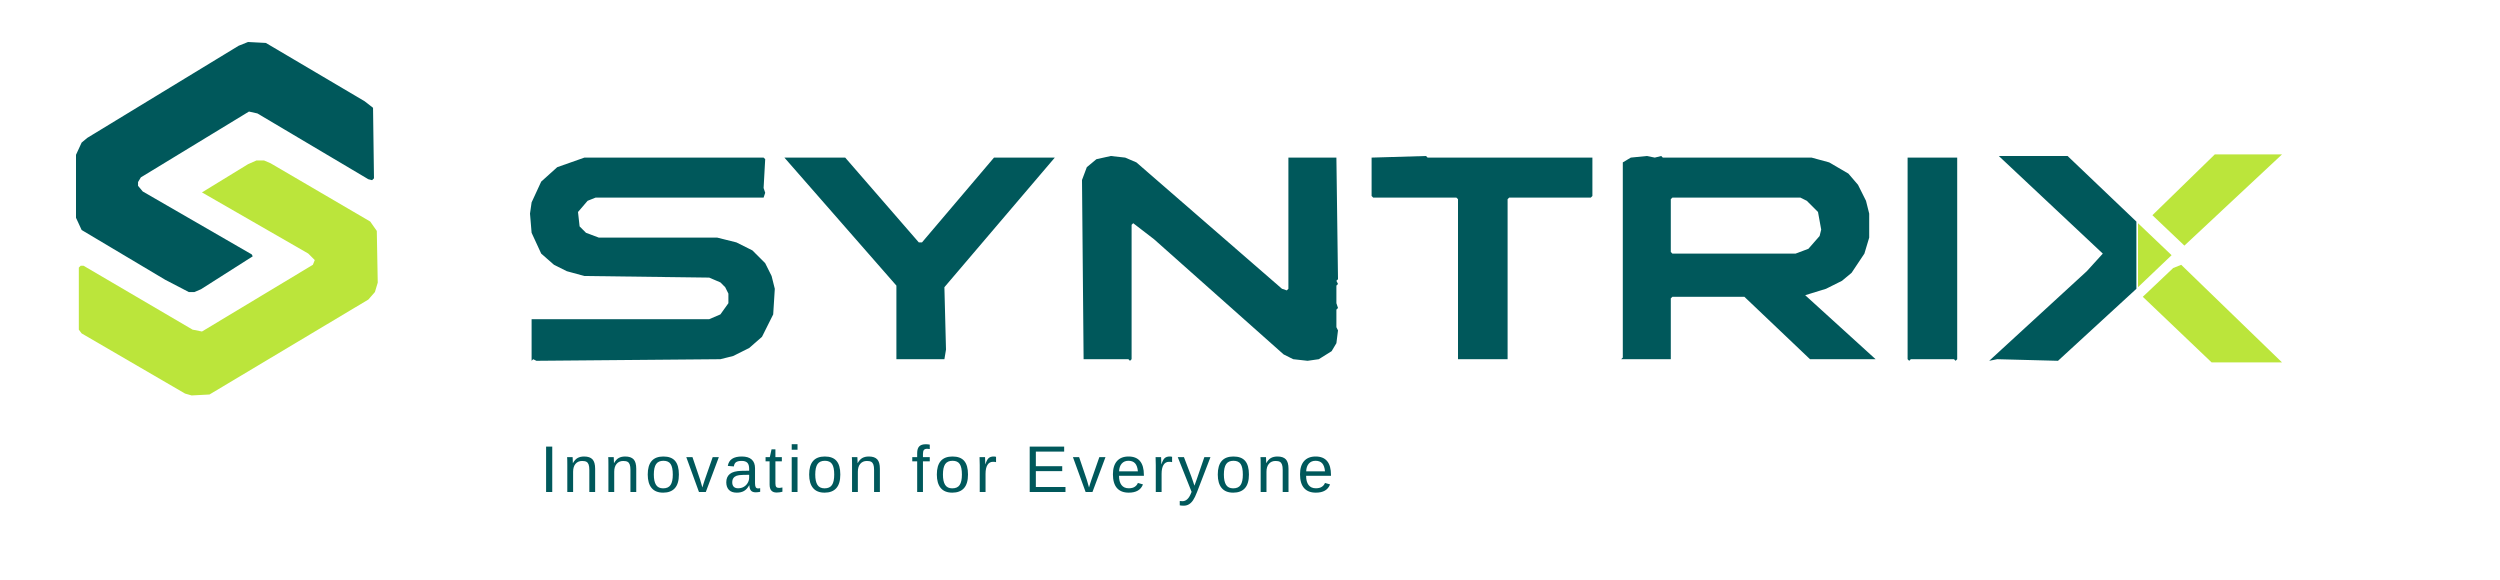
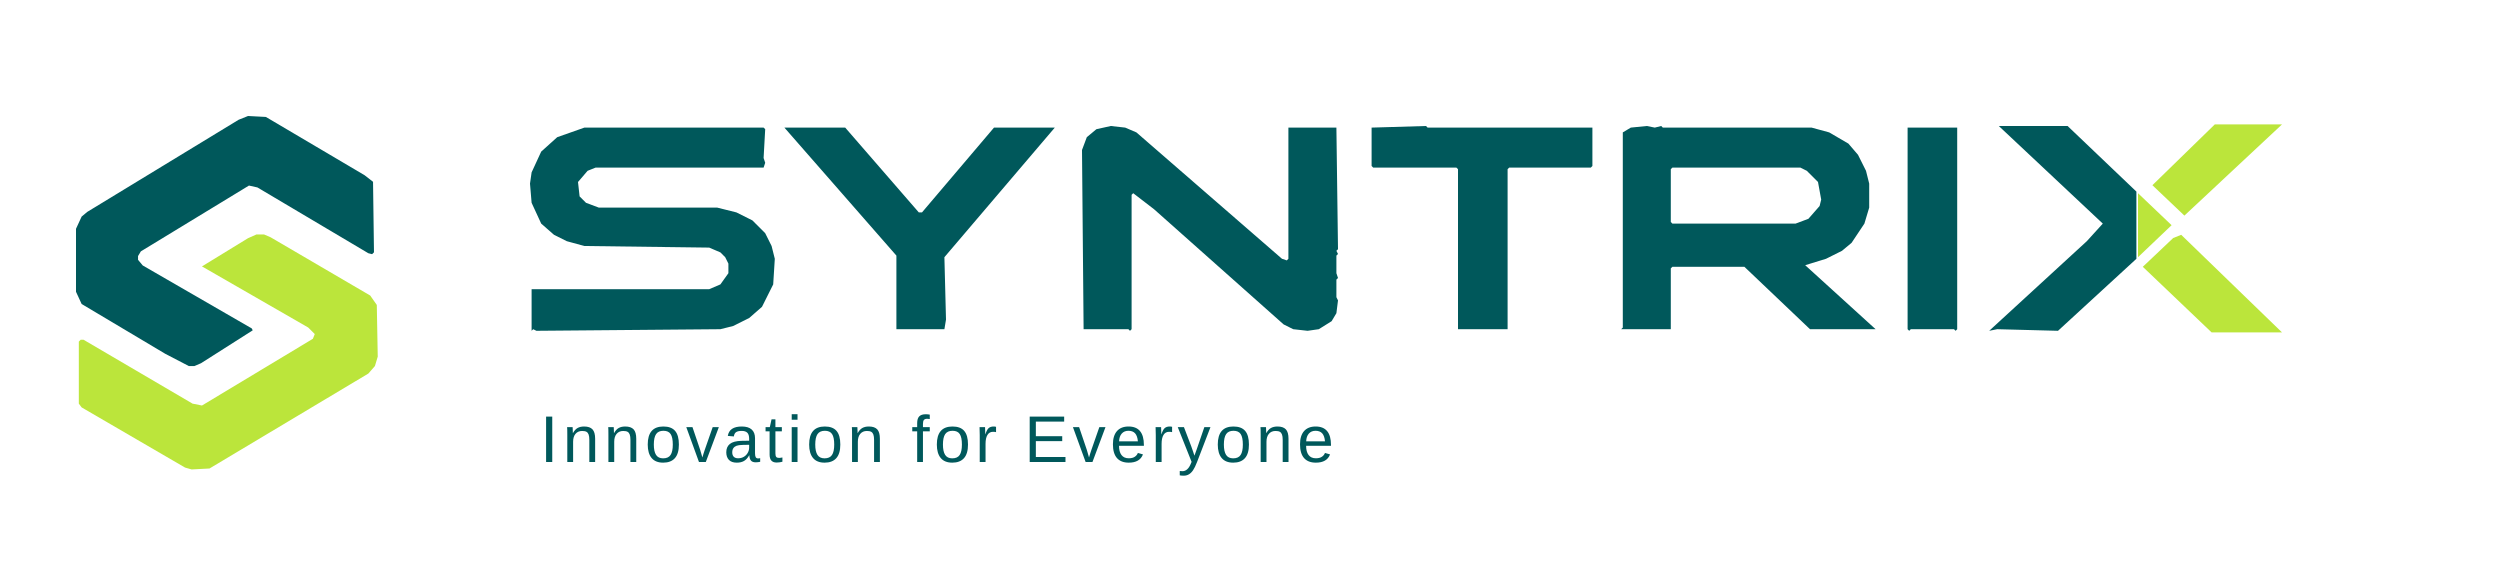
<svg xmlns="http://www.w3.org/2000/svg" role="img" aria-label="SYNTRIX with tagline Teal + Citrus" width="1250" height="290" viewBox="0 0 1250 290">
-   <g transform="translate(38 21) scale(0.47)">
+   <g transform="translate(38 58) scale(0.47)">
    <path d="M202.0,1.0 L183.0,0.0 L173.0,4.0 L12.0,102.0 L6.0,107.0 L0.0,120.0 L0.0,187.0 L6.0,200.0 L95.0,253.0 L120.0,266.0 L126.0,266.0 L133.0,263.0 L188.0,228.0 L187.0,226.0 L71.0,159.0 L66.0,153.0 L66.0,149.0 L69.0,144.0 L184.0,74.0 L193.0,76.0 L311.0,146.0 L315.0,147.0 L317.0,145.0 L316.0,70.0 L307.0,63.0Z" fill="#00585B" fill-rule="evenodd" />
    <path d="M320.0,201.0 L313.0,191.0 L207.0,129.0 L200.0,126.0 L192.0,126.0 L183.0,130.0 L134.0,160.0 L247.0,225.0 L254.0,232.0 L252.0,237.0 L134.0,308.0 L124.0,306.0 L8.0,238.0 L5.0,238.0 L3.0,240.0 L3.0,306.0 L6.0,310.0 L116.0,374.0 L123.0,376.0 L142.0,375.0 L311.0,274.0 L318.0,266.0 L321.0,256.0Z" fill="#BBE53B" fill-rule="evenodd" />
  </g>
-   <g transform="translate(265 78) scale(0.80)">
+   <g transform="translate(265 63) scale(0.80)">
    <path d="M861.0,1.0 L861.0,127.0 L862.0,128.0 L863.0,127.0 L890.0,127.0 L891.0,128.0 L892.0,127.0 L892.0,1.0Z M159.0,1.0 L229.0,81.0 L229.0,127.0 L259.0,127.0 L260.0,121.0 L259.0,82.0 L328.0,1.0 L290.0,1.0 L245.0,54.0 L243.0,54.0 L197.0,1.0Z M7.0,16.0 L1.0,29.0 L0.0,36.0 L1.0,48.0 L7.0,61.0 L15.0,68.0 L23.0,72.0 L34.0,75.0 L112.0,76.0 L119.0,79.0 L122.0,82.0 L124.0,86.0 L124.0,92.0 L119.0,99.0 L112.0,102.0 L1.0,102.0 L1.0,128.0 L2.0,127.0 L4.0,128.0 L119.0,127.0 L127.0,125.0 L137.0,120.0 L145.0,113.0 L152.0,99.0 L153.0,83.0 L151.0,75.0 L147.0,67.0 L139.0,59.0 L129.0,54.0 L117.0,51.0 L43.0,51.0 L35.0,48.0 L31.0,44.0 L30.0,35.0 L36.0,28.0 L41.0,26.0 L146.0,26.0 L147.0,23.0 L146.0,20.0 L147.0,2.0 L146.0,1.0 L34.0,1.0 L17.0,7.0Z M918.0,0.0 L983.0,61.0 L973.0,72.0 L912.0,128.0 L917.0,127.0 L955.0,128.0 L1004.0,83.0 L1004.0,41.0 L961.0,0.0Z M683.0,4.0 L683.0,126.0 L682.0,127.0 L713.0,127.0 L713.0,89.0 L714.0,88.0 L759.0,88.0 L800.0,127.0 L841.0,127.0 L797.0,87.0 L810.0,83.0 L820.0,78.0 L826.0,73.0 L834.0,61.0 L837.0,51.0 L837.0,36.0 L835.0,28.0 L830.0,18.0 L824.0,11.0 L812.0,4.0 L801.0,1.0 L708.0,1.0 L707.0,0.0 L703.0,1.0 L698.0,0.0 L688.0,1.0Z M713.0,27.0 L714.0,26.0 L794.0,26.0 L798.0,28.0 L805.0,35.0 L807.0,46.0 L806.0,50.0 L799.0,58.0 L791.0,61.0 L714.0,61.0 L713.0,60.0Z M526.0,1.0 L526.0,25.0 L527.0,26.0 L579.0,26.0 L580.0,27.0 L580.0,127.0 L611.0,127.0 L611.0,27.0 L612.0,26.0 L663.0,26.0 L664.0,25.0 L664.0,1.0 L561.0,1.0 L560.0,0.0Z M348.0,7.0 L345.0,15.0 L346.0,127.0 L374.0,127.0 L375.0,128.0 L376.0,127.0 L376.0,43.0 L377.0,42.0 L390.0,52.0 L471.0,124.0 L477.0,127.0 L486.0,128.0 L493.0,127.0 L501.0,122.0 L504.0,117.0 L505.0,109.0 L504.0,107.0 L504.0,96.0 L505.0,95.0 L504.0,92.0 L504.0,81.0 L505.0,80.0 L504.0,78.0 L505.0,77.0 L504.0,1.0 L474.0,1.0 L474.0,83.0 L473.0,84.0 L470.0,83.0 L379.0,4.0 L372.0,1.0 L363.0,0.0 L354.0,2.0Z" fill="#00585B" fill-rule="evenodd" />
    <path d="M1008.0,88.0 L1051.0,129.0 L1095.0,129.0 L1032.0,68.0 L1027.0,70.0Z M1005.0,42.0 L1005.0,82.0 L1026.0,62.0Z M1095.0,-1.0 L1053.0,-1.0 L1014.0,37.0 L1034.0,56.0Z" fill="#BBE53B" fill-rule="evenodd" />
  </g>
-   <text x="270" y="246" font-family="Arial,Helvetica,sans-serif" font-size="33" letter-spacing="2.2" fill="#00585B">Innovation for Everyone</text>
+   <text x="270" y="231" font-family="Arial,Helvetica,sans-serif" font-size="33" letter-spacing="2.2" fill="#00585B">Innovation for Everyone</text>
</svg>
